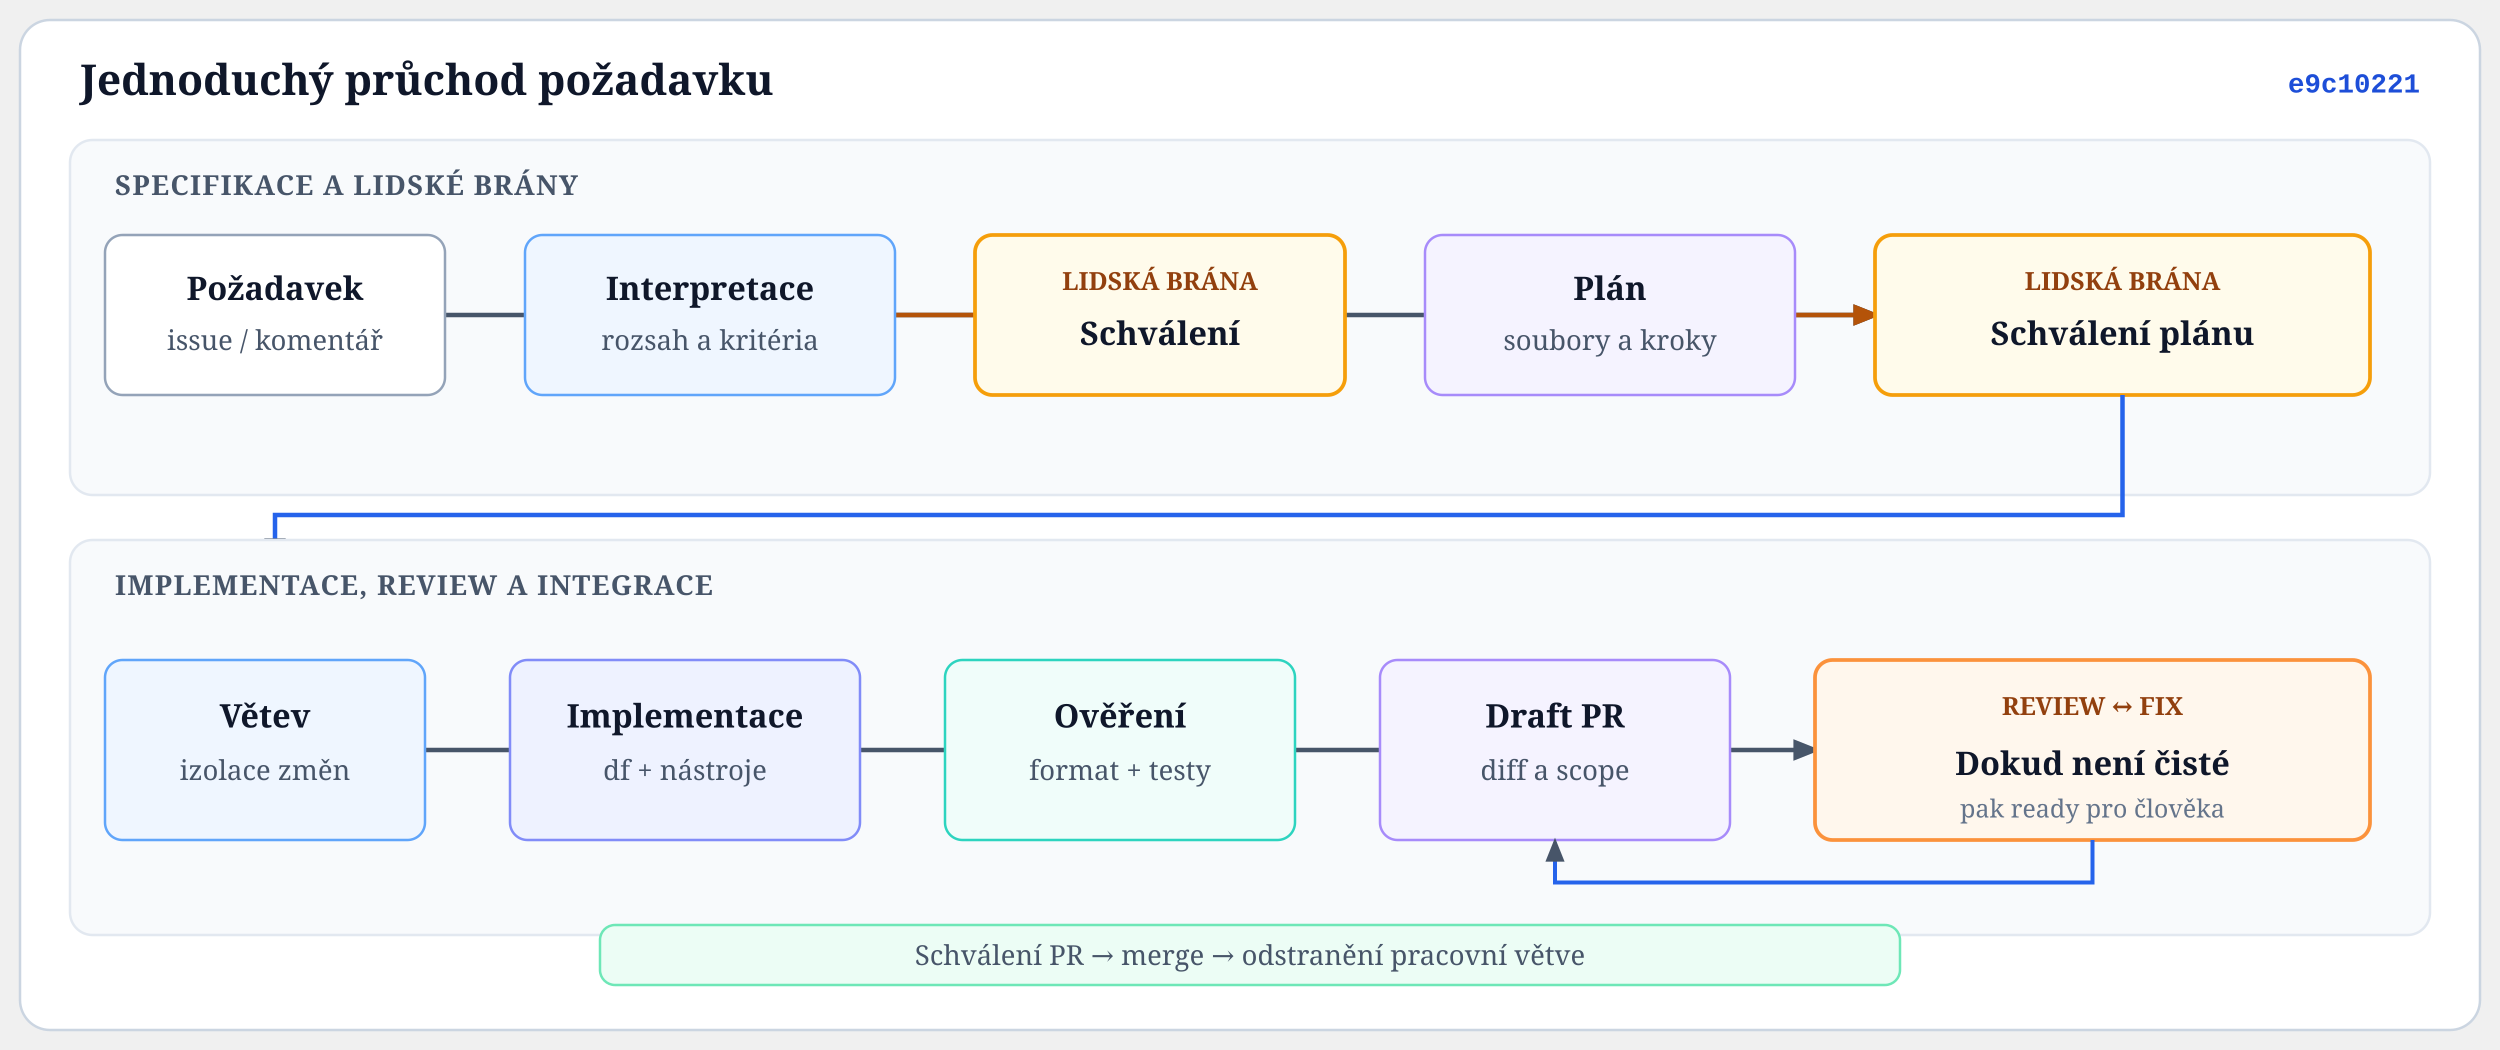
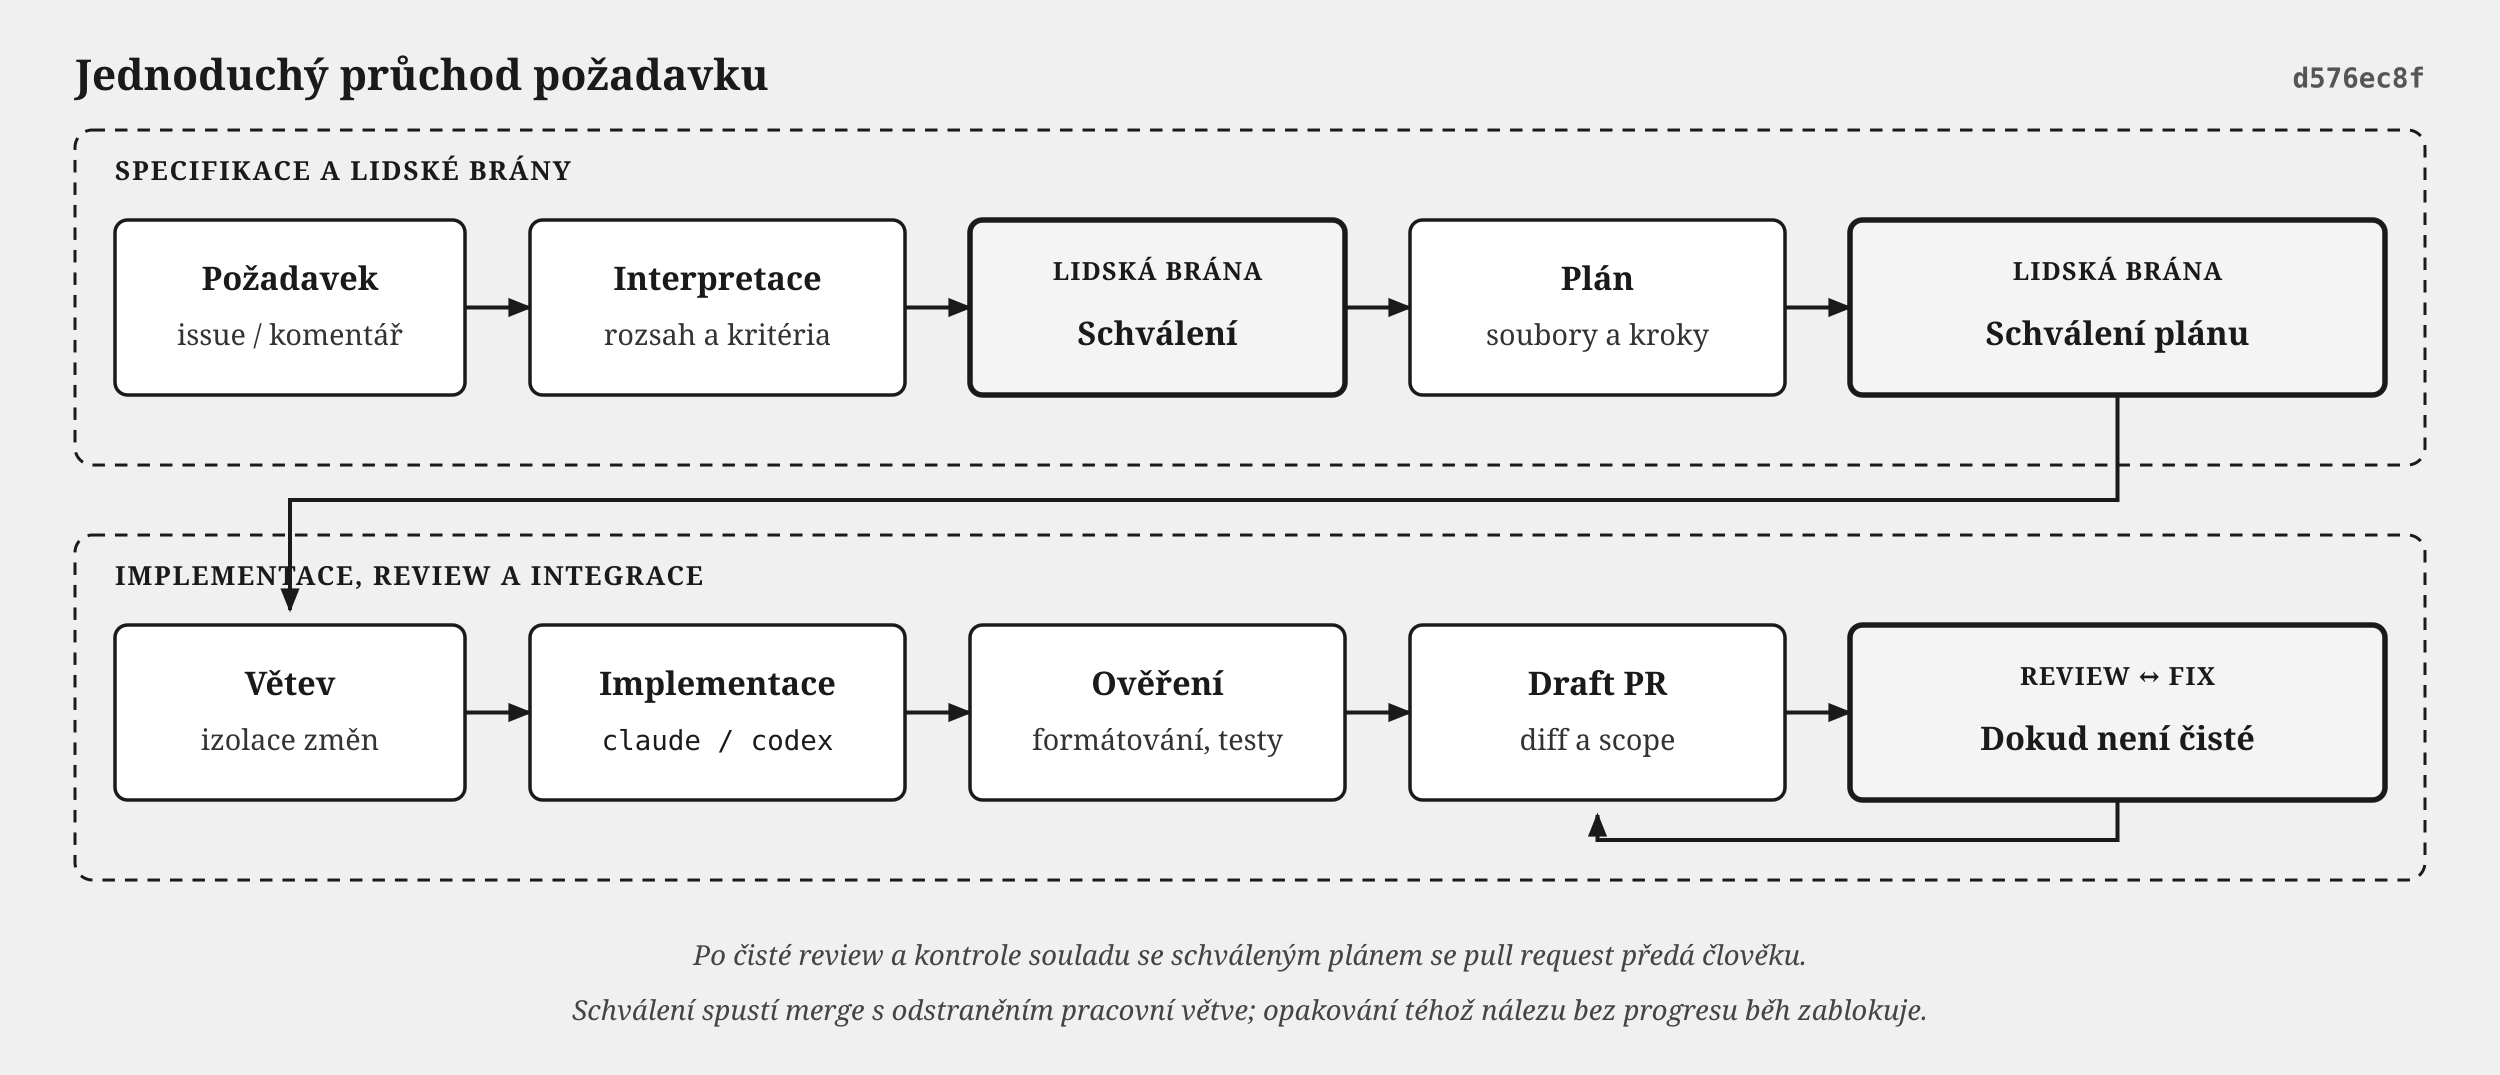
- <svg xmlns="http://www.w3.org/2000/svg" viewBox="0 0 1000 420" role="img" aria-labelledby="title desc">
+ <svg xmlns="http://www.w3.org/2000/svg" viewBox="0 0 1000 430" role="img" aria-labelledby="t d">
  <defs>
-     <marker id="arrow" viewBox="0 0 10 10" refX="8" refY="5" markerWidth="6" markerHeight="6" orient="auto">
-       <path d="M0 1L10 5L0 9Z" fill="#475569" />
+     <marker id="a" viewBox="0 0 10 10" refX="9" refY="5" markerWidth="6" markerHeight="6" orient="auto">
+       <path d="M0 1L10 5L0 9Z" fill="#1a1a1a" />
    </marker>
-     <marker id="gate-arrow" viewBox="0 0 10 10" refX="8" refY="5" markerWidth="6" markerHeight="6" orient="auto">
-       <path d="M0 1L10 5L0 9Z" fill="#b45309" />
-     </marker>
-     <style>
-       .title{font:700 17px Caladea,serif;fill:#0f172a}.rev{font:700 11px 'Courier New',monospace;fill:#1d4ed8}.phase{font:700 11px Caladea,serif;letter-spacing:.5px;fill:#475569}.head{font:700 13px Caladea,serif;fill:#0f172a}.body{font:11px Caladea,serif;fill:#475569}.gate{font:700 10px Caladea,serif;fill:#92400e}.small{font:10px Caladea,serif;fill:#64748b}
-     </style>
  </defs>
-   <rect x="8" y="8" width="984" height="404" rx="12" fill="#fff" stroke="#cbd5e1" />
-   <text x="32" y="38" class="title">Jednoduchý průchod požadavku</text>
-   <text x="968" y="37" text-anchor="end" class="rev">e9c10221</text>
-   <rect x="28" y="56" width="944" height="142" rx="9" fill="#f8fafc" stroke="#e2e8f0" />
-   <text x="46" y="78" class="phase">SPECIFIKACE A LIDSKÉ BRÁNY</text>
-   <path d="M178 126H210M358 126H390M538 126H570M718 126H750" stroke="#475569" stroke-width="1.8" fill="none" marker-end="url(#arrow)" />
-   <path d="M358 126H390M718 126H750" stroke="#b45309" stroke-width="1.8" fill="none" marker-end="url(#gate-arrow)" />
-   <g>
-     <rect x="42" y="94" width="136" height="64" rx="7" fill="#fff" stroke="#94a3b8" />
-     <text x="110" y="120" text-anchor="middle" class="head">Požadavek</text>
-     <text x="110" y="140" text-anchor="middle" class="body">issue / komentář</text>
-   </g>
-   <g>
-     <rect x="210" y="94" width="148" height="64" rx="7" fill="#eff6ff" stroke="#60a5fa" />
-     <text x="284" y="120" text-anchor="middle" class="head">Interpretace</text>
-     <text x="284" y="140" text-anchor="middle" class="body">rozsah a kritéria</text>
-   </g>
-   <g>
-     <rect x="390" y="94" width="148" height="64" rx="7" fill="#fffbeb" stroke="#f59e0b" stroke-width="1.5" />
-     <text x="464" y="116" text-anchor="middle" class="gate">LIDSKÁ BRÁNA</text>
-     <text x="464" y="138" text-anchor="middle" class="head">Schválení</text>
-   </g>
-   <g>
-     <rect x="570" y="94" width="148" height="64" rx="7" fill="#f5f3ff" stroke="#a78bfa" />
-     <text x="644" y="120" text-anchor="middle" class="head">Plán</text>
-     <text x="644" y="140" text-anchor="middle" class="body">soubory a kroky</text>
-   </g>
-   <g>
-     <rect x="750" y="94" width="198" height="64" rx="7" fill="#fffbeb" stroke="#f59e0b" stroke-width="1.5" />
-     <text x="849" y="116" text-anchor="middle" class="gate">LIDSKÁ BRÁNA</text>
-     <text x="849" y="138" text-anchor="middle" class="head">Schválení plánu</text>
-   </g>
-   <path d="M849 158V206H110V224" stroke="#2563eb" stroke-width="1.8" fill="none" marker-end="url(#arrow)" />
-   <rect x="28" y="216" width="944" height="158" rx="9" fill="#f8fafc" stroke="#e2e8f0" />
-   <text x="46" y="238" class="phase">IMPLEMENTACE, REVIEW A INTEGRACE</text>
-   <path d="M170 300H204M344 300H378M518 300H552M692 300H726" stroke="#475569" stroke-width="1.8" fill="none" marker-end="url(#arrow)" />
-   <g>
-     <rect x="42" y="264" width="128" height="72" rx="7" fill="#eff6ff" stroke="#60a5fa" />
-     <text x="106" y="291" text-anchor="middle" class="head">Větev</text>
-     <text x="106" y="312" text-anchor="middle" class="body">izolace změn</text>
-   </g>
-   <g>
-     <rect x="204" y="264" width="140" height="72" rx="7" fill="#eef2ff" stroke="#818cf8" />
-     <text x="274" y="291" text-anchor="middle" class="head">Implementace</text>
-     <text x="274" y="312" text-anchor="middle" class="body">df + nástroje</text>
-   </g>
-   <g>
-     <rect x="378" y="264" width="140" height="72" rx="7" fill="#f0fdfa" stroke="#2dd4bf" />
-     <text x="448" y="291" text-anchor="middle" class="head">Ověření</text>
-     <text x="448" y="312" text-anchor="middle" class="body">format + testy</text>
-   </g>
-   <g>
-     <rect x="552" y="264" width="140" height="72" rx="7" fill="#f5f3ff" stroke="#a78bfa" />
-     <text x="622" y="291" text-anchor="middle" class="head">Draft PR</text>
-     <text x="622" y="312" text-anchor="middle" class="body">diff a scope</text>
-   </g>
-   <g>
-     <rect x="726" y="264" width="222" height="72" rx="7" fill="#fff7ed" stroke="#fb923c" stroke-width="1.5" />
-     <text x="837" y="286" text-anchor="middle" class="gate">REVIEW ↔ FIX</text>
-     <text x="837" y="310" text-anchor="middle" class="head">Dokud není čisté</text>
-     <text x="837" y="327" text-anchor="middle" class="small">pak ready pro člověka</text>
-   </g>
-   <path d="M837 336V353H622V337" stroke="#2563eb" stroke-width="1.6" fill="none" marker-end="url(#arrow)" />
-   <rect x="240" y="370" width="520" height="24" rx="6" fill="#ecfdf5" stroke="#6ee7b7" />
-   <text x="500" y="386" text-anchor="middle" class="body">Schválení PR → merge → odstranění pracovní větve</text>
+   <style>
+     .phase{fill:none;stroke:#1a1a1a;stroke-width:1.2;stroke-dasharray:5 4}
+     .box{fill:#fff;stroke:#1a1a1a;stroke-width:1.4}
+     .gate{fill:#f4f4f4;stroke:#1a1a1a;stroke-width:2.2}
+     .plabel{font:700 10.5px Caladea,serif;letter-spacing:.7px;fill:#1a1a1a}
+     .head{font:700 13px Caladea,serif;fill:#1a1a1a}
+     .body{font:11.5px Caladea,serif;fill:#333}
+     .gatetxt{font:700 10px Caladea,serif;letter-spacing:.5px;fill:#1a1a1a}
+     .mono{font:11px 'DejaVu Sans Mono',monospace;fill:#1a1a1a}
+     .note{font:italic 11px Caladea,serif;fill:#444}
+     .rev{font:700 11px 'DejaVu Sans Mono',monospace;fill:#555}
+     .title{font:700 17px Caladea,serif;fill:#1a1a1a}
+     .edge{fill:none;stroke:#1a1a1a;stroke-width:1.6;marker-end:url(#a)}
+   </style>
+   <text x="30" y="36" class="title">Jednoduchý průchod požadavku</text>
+   <text x="970" y="35" text-anchor="end" class="rev">d576ec8f</text>
+   <rect x="30" y="52" width="940" height="134" rx="7" class="phase" />
+   <text x="46" y="72" class="plabel">SPECIFIKACE A LIDSKÉ BRÁNY</text>
+   <rect x="46" y="88" width="140" height="70" rx="5" class="box" />
+   <text x="116" y="116" text-anchor="middle" class="head">Požadavek</text>
+   <text x="116" y="138" text-anchor="middle" class="body">issue / komentář</text>
+   <path d="M186 123H212" class="edge" />
+   <rect x="212" y="88" width="150" height="70" rx="5" class="box" />
+   <text x="287" y="116" text-anchor="middle" class="head">Interpretace</text>
+   <text x="287" y="138" text-anchor="middle" class="body">rozsah a kritéria</text>
+   <path d="M362 123H388" class="edge" />
+   <rect x="388" y="88" width="150" height="70" rx="5" class="gate" />
+   <text x="463" y="112" text-anchor="middle" class="gatetxt">LIDSKÁ BRÁNA</text>
+   <text x="463" y="138" text-anchor="middle" class="head">Schválení</text>
+   <path d="M538 123H564" class="edge" />
+   <rect x="564" y="88" width="150" height="70" rx="5" class="box" />
+   <text x="639" y="116" text-anchor="middle" class="head">Plán</text>
+   <text x="639" y="138" text-anchor="middle" class="body">soubory a kroky</text>
+   <path d="M714 123H740" class="edge" />
+   <rect x="740" y="88" width="214" height="70" rx="5" class="gate" />
+   <text x="847" y="112" text-anchor="middle" class="gatetxt">LIDSKÁ BRÁNA</text>
+   <text x="847" y="138" text-anchor="middle" class="head">Schválení plánu</text>
+   <path d="M847 158V200H116V244" class="edge" />
+   <rect x="30" y="214" width="940" height="138" rx="7" class="phase" />
+   <text x="46" y="234" class="plabel">IMPLEMENTACE, REVIEW A INTEGRACE</text>
+   <rect x="46" y="250" width="140" height="70" rx="5" class="box" />
+   <text x="116" y="278" text-anchor="middle" class="head">Větev</text>
+   <text x="116" y="300" text-anchor="middle" class="body">izolace změn</text>
+   <path d="M186 285H212" class="edge" />
+   <rect x="212" y="250" width="150" height="70" rx="5" class="box" />
+   <text x="287" y="278" text-anchor="middle" class="head">Implementace</text>
+   <text x="287" y="300" text-anchor="middle" class="mono">claude / codex</text>
+   <path d="M362 285H388" class="edge" />
+   <rect x="388" y="250" width="150" height="70" rx="5" class="box" />
+   <text x="463" y="278" text-anchor="middle" class="head">Ověření</text>
+   <text x="463" y="300" text-anchor="middle" class="body">formátování, testy</text>
+   <path d="M538 285H564" class="edge" />
+   <rect x="564" y="250" width="150" height="70" rx="5" class="box" />
+   <text x="639" y="278" text-anchor="middle" class="head">Draft PR</text>
+   <text x="639" y="300" text-anchor="middle" class="body">diff a scope</text>
+   <path d="M714 285H740" class="edge" />
+   <rect x="740" y="250" width="214" height="70" rx="5" class="gate" />
+   <text x="847" y="274" text-anchor="middle" class="gatetxt">REVIEW ↔ FIX</text>
+   <text x="847" y="300" text-anchor="middle" class="head">Dokud není čisté</text>
+   <path d="M847 320V336H639V326" class="edge" />
+   <text x="500" y="386" text-anchor="middle" class="note">Po čisté review a kontrole souladu se schváleným plánem se pull request předá člověku.</text>
+   <text x="500" y="408" text-anchor="middle" class="note">Schválení spustí merge s odstraněním pracovní větve; opakování téhož nálezu bez progresu běh zablokuje.</text>
</svg>
